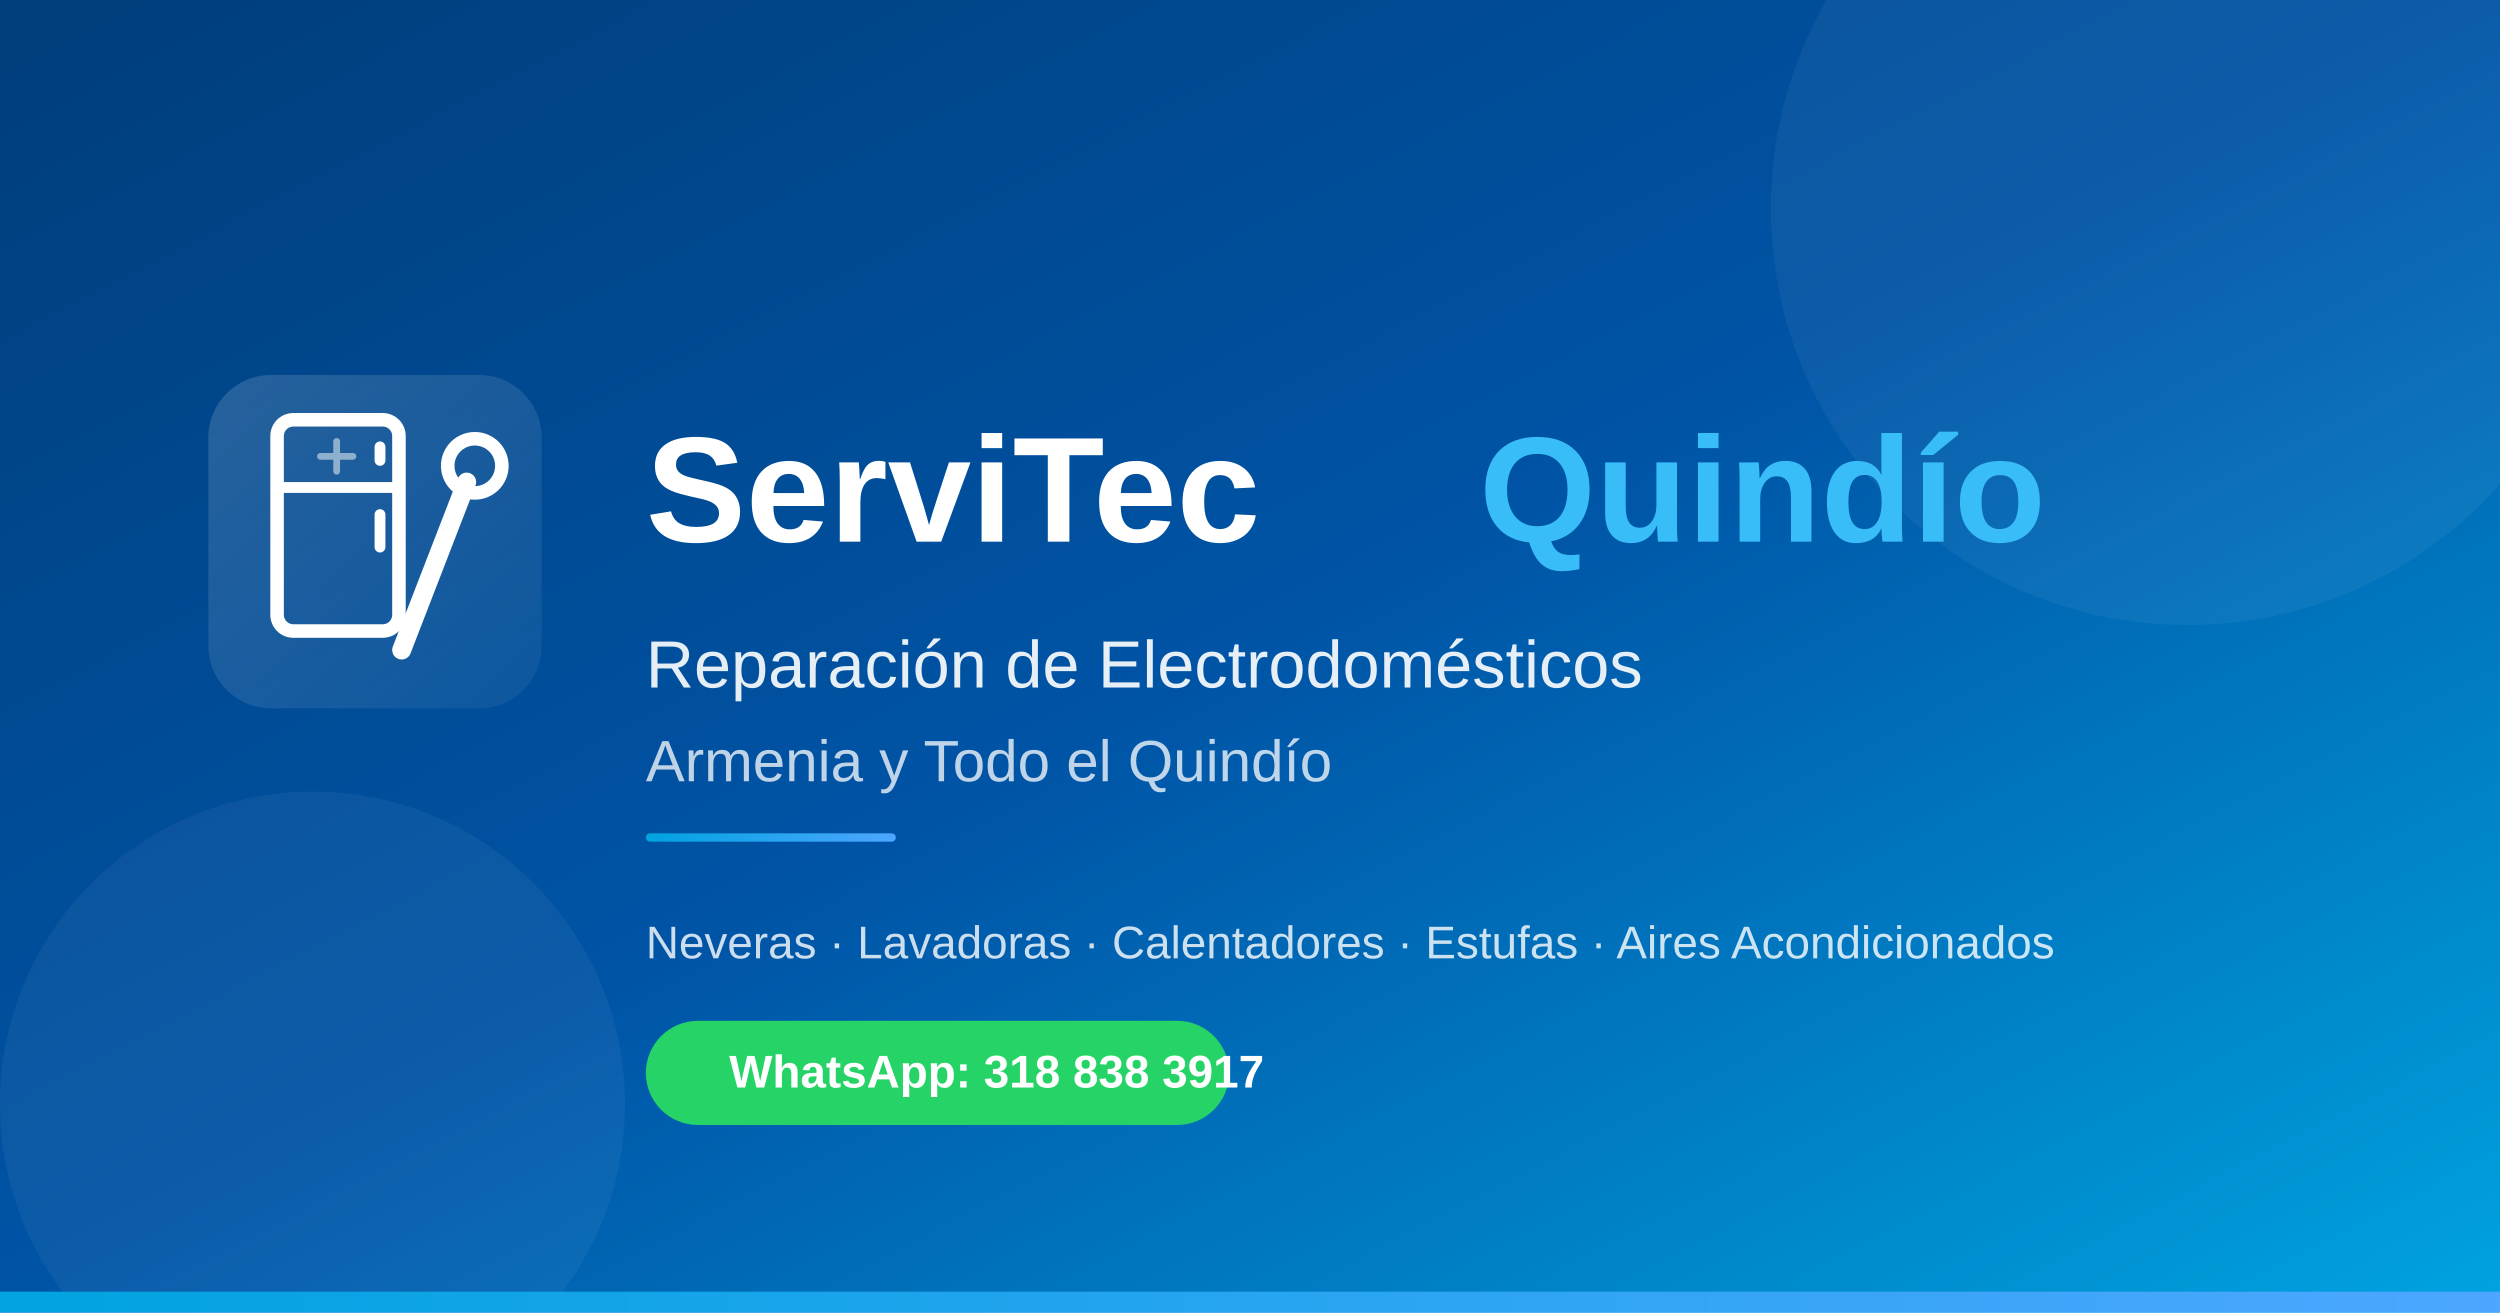
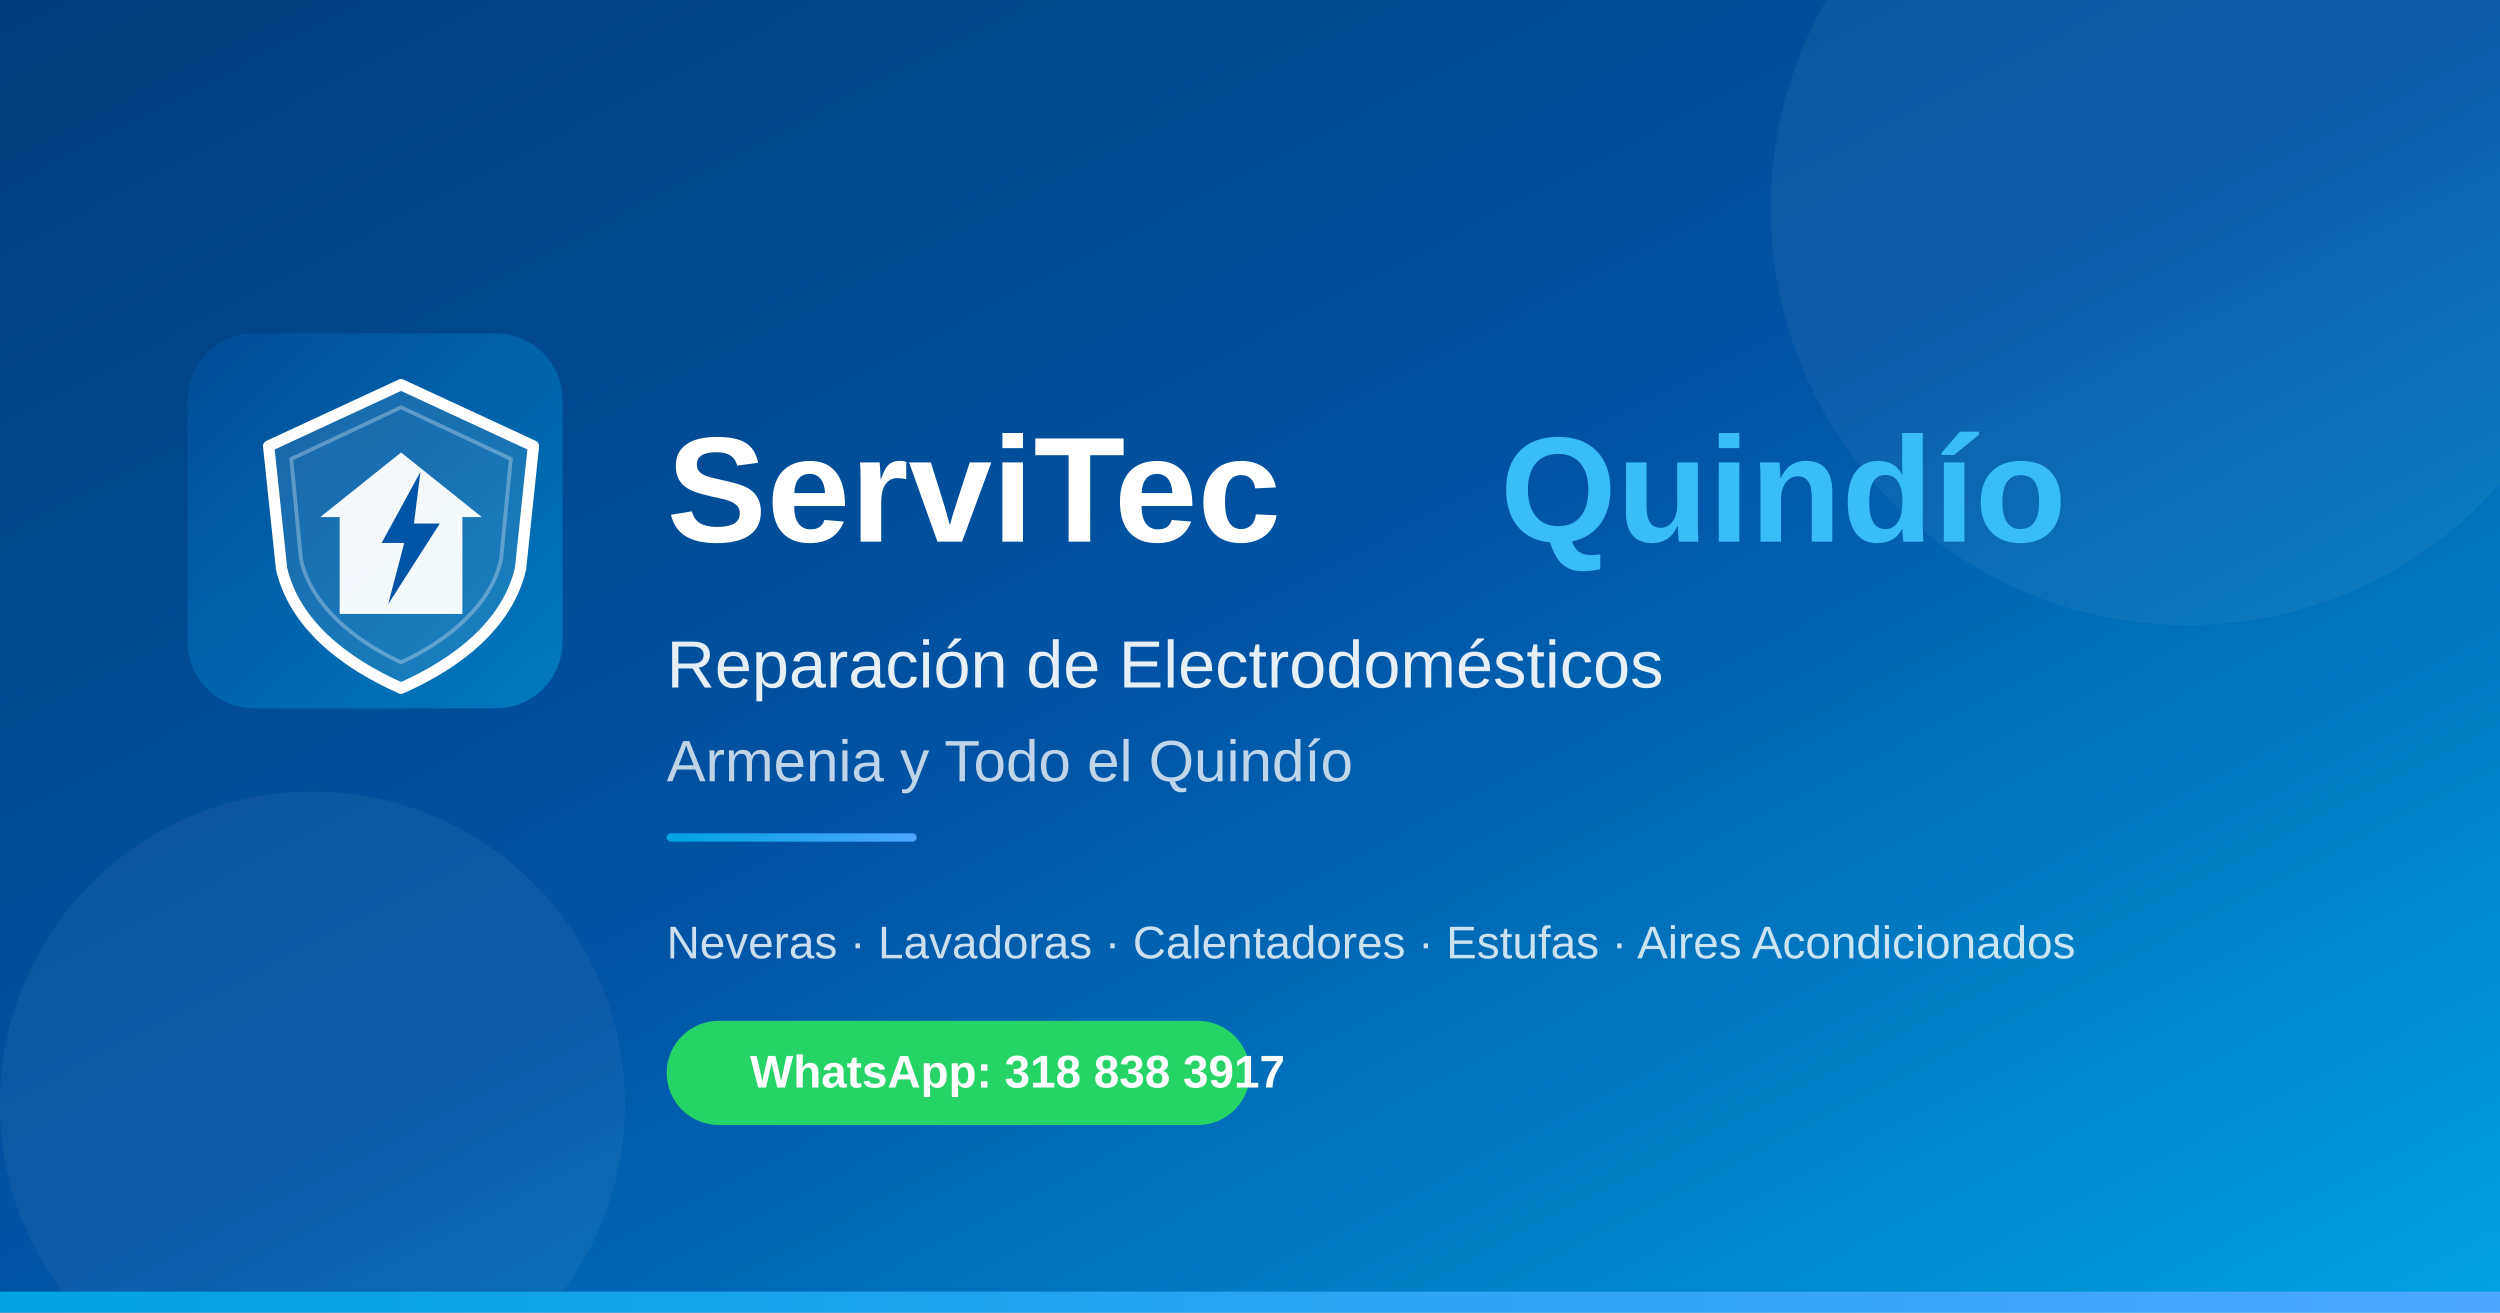
<svg xmlns="http://www.w3.org/2000/svg" viewBox="0 0 1200 630" width="1200" height="630">
  <defs>
    <linearGradient id="bg" x1="0%" y1="0%" x2="100%" y2="100%">
      <stop offset="0%" style="stop-color:#003d7a" />
      <stop offset="50%" style="stop-color:#0054A6" />
      <stop offset="100%" style="stop-color:#00A3E0" />
    </linearGradient>
    <linearGradient id="accent" x1="0%" y1="0%" x2="100%" y2="0%">
      <stop offset="0%" style="stop-color:#00A3E0" />
      <stop offset="100%" style="stop-color:#4da6ff" />
    </linearGradient>
    <linearGradient id="iconbg" x1="0%" y1="0%" x2="100%" y2="100%">
-       <stop offset="0%" style="stop-color:rgba(255,255,255,0.15)" />
-       <stop offset="100%" style="stop-color:rgba(255,255,255,0.05)" />
+       <stop offset="0%" style="stop-color:#0054A6" />
+       <stop offset="100%" style="stop-color:#00A3E0" />
    </linearGradient>
  </defs>
  <rect width="1200" height="630" fill="url(#bg)" />
  <circle cx="1050" cy="100" r="200" fill="white" opacity="0.05" />
  <circle cx="150" cy="530" r="150" fill="white" opacity="0.05" />
-   <g transform="translate(100, 180)">
-     <rect width="160" height="160" rx="30" fill="url(#iconbg)" />
-     <g transform="translate(20, 15) scale(1.3)" fill="none">
-       <rect x="10" y="5" width="45" height="78" rx="6" stroke="white" stroke-width="5" />
-       <line x1="10" y1="30" x2="55" y2="30" stroke="white" stroke-width="4" />
-       <rect x="46" y="13" width="4" height="9" rx="2" fill="white" />
-       <rect x="46" y="38" width="4" height="16" rx="2" fill="white" />
-       <g opacity="0.5">
-         <line x1="32" y1="13" x2="32" y2="24" stroke="white" stroke-width="2.5" stroke-linecap="round" />
-         <line x1="26" y1="18.5" x2="38" y2="18.5" stroke="white" stroke-width="2.5" stroke-linecap="round" />
-       </g>
-       <line x1="56" y1="90" x2="80" y2="28" stroke="white" stroke-width="7" stroke-linecap="round" />
-       <circle cx="83" cy="22" r="10" stroke="white" stroke-width="5" />
+   <g transform="translate(100, 170)">
+     <rect x="-10" y="-10" width="180" height="180" rx="32" fill="url(#iconbg)" opacity="0.5" />
+     <g transform="translate(15, 10) scale(1.55)" fill="none">
+       <path d="M50 3 L91 22 L87 60 C83 77 68 89 50 97 C32 89 17 77 13 60 L9 22 Z" stroke="white" stroke-width="3.5" stroke-linejoin="round" fill="rgba(255,255,255,0.1)" />
+       <path d="M50 10 L84 26 L81 57 C78 71 65 82 50 89 C35 82 22 71 19 57 L16 26 Z" stroke="white" stroke-width="1.2" stroke-linejoin="round" opacity="0.3" />
+       <path d="M50 24 L75 44 L69 44 L69 74 L31 74 L31 44 L25 44 Z" fill="white" opacity="0.95" />
+       <path d="M56 30 L44 52 L51 52 L46 71 L62 46 L54 46 Z" fill="#0054A6" />
    </g>
  </g>
-   <text x="310" y="260" font-family="Arial, Helvetica, sans-serif" font-size="72" font-weight="900" fill="white">ServiTec</text>
-   <text x="710" y="260" font-family="Arial, Helvetica, sans-serif" font-size="72" font-weight="900" fill="#38bdf8"> Quindío</text>
-   <text x="310" y="330" font-family="Arial, Helvetica, sans-serif" font-size="32" fill="white" opacity="0.9">Reparación de Electrodomésticos</text>
-   <text x="310" y="375" font-family="Arial, Helvetica, sans-serif" font-size="28" fill="white" opacity="0.75">Armenia y Todo el Quindío</text>
-   <rect x="310" y="400" width="120" height="4" rx="2" fill="url(#accent)" />
-   <text x="310" y="460" font-family="Arial, Helvetica, sans-serif" font-size="22" fill="white" opacity="0.8">Neveras · Lavadoras · Calentadores · Estufas · Aires Acondicionados</text>
-   <rect x="310" y="490" width="280" height="50" rx="25" fill="#25D366" />
-   <text x="350" y="522" font-family="Arial, Helvetica, sans-serif" font-size="22" font-weight="700" fill="white">WhatsApp: 318 838 3917</text>
+   <text x="320" y="260" font-family="Arial, Helvetica, sans-serif" font-size="72" font-weight="900" fill="white">ServiTec</text>
+   <text x="720" y="260" font-family="Arial, Helvetica, sans-serif" font-size="72" font-weight="900" fill="#38bdf8"> Quindío</text>
+   <text x="320" y="330" font-family="Arial, Helvetica, sans-serif" font-size="32" fill="white" opacity="0.9">Reparación de Electrodomésticos</text>
+   <text x="320" y="375" font-family="Arial, Helvetica, sans-serif" font-size="28" fill="white" opacity="0.75">Armenia y Todo el Quindío</text>
+   <rect x="320" y="400" width="120" height="4" rx="2" fill="url(#accent)" />
+   <text x="320" y="460" font-family="Arial, Helvetica, sans-serif" font-size="22" fill="white" opacity="0.8">Neveras · Lavadoras · Calentadores · Estufas · Aires Acondicionados</text>
+   <rect x="320" y="490" width="280" height="50" rx="25" fill="#25D366" />
+   <text x="360" y="522" font-family="Arial, Helvetica, sans-serif" font-size="22" font-weight="700" fill="white">WhatsApp: 318 838 3917</text>
  <rect x="0" y="620" width="1200" height="10" fill="url(#accent)" />
</svg>
